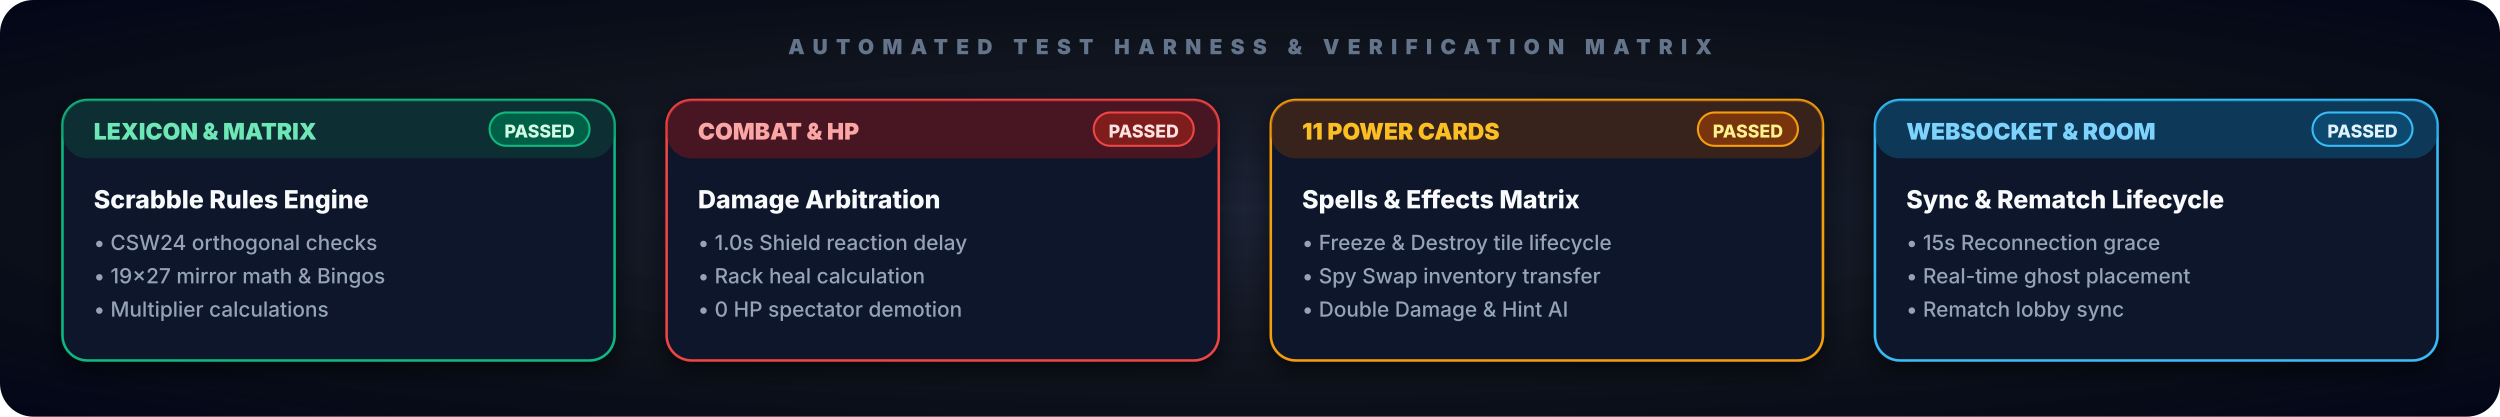
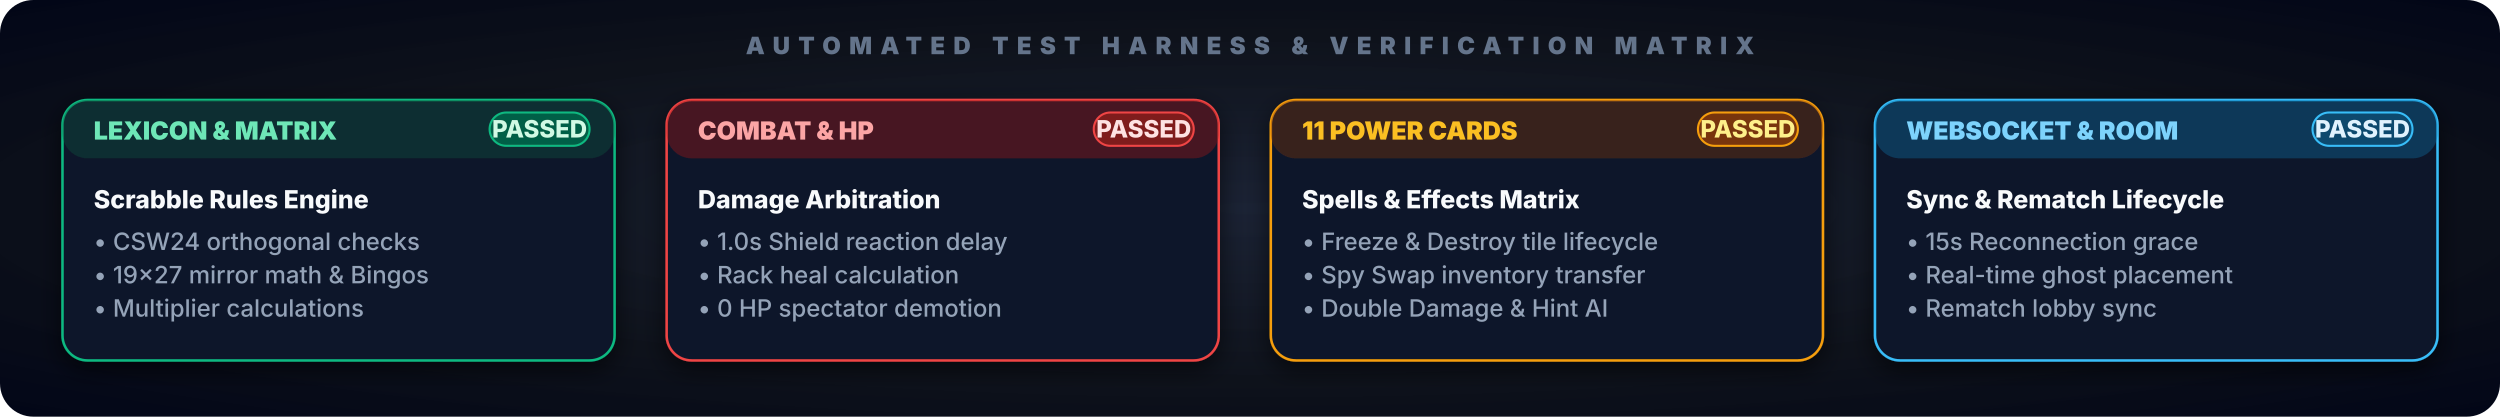
<svg xmlns="http://www.w3.org/2000/svg" viewBox="0 0 1200 200" width="100%" height="100%">
  <defs>
    <radialGradient id="testBg" cx="50%" cy="50%" r="70%">
      <stop offset="0%" stop-color="#0f172a" stop-opacity="0.95" />
      <stop offset="60%" stop-color="#090d16" stop-opacity="0.98" />
      <stop offset="100%" stop-color="#020617" stop-opacity="1" />
    </radialGradient>
    <filter id="testShadow" x="-10%" y="-10%" width="120%" height="120%">
      <feDropShadow dx="0" dy="4" stdDeviation="6" flood-color="#000000" flood-opacity="0.6" />
    </filter>
    <style>
 @keyframes pulseTestGlow {
 0%, 100% { stroke-opacity: 0.4; }
 50% { stroke-opacity: 1.0; }
 }
 .anim-test-pass { animation: pulseTestGlow 3.5s ease-in-out infinite; }
 </style>
  </defs>
  <rect width="1200" height="200" fill="url(#testBg)" rx="16" />
  <g transform="translate(600, 26)">
-     <text x="0" y="0" fill="#64748b" font-family="'Inter', sans-serif" font-size="10" font-weight="900" text-anchor="middle" letter-spacing="4">
+     <text x="0" y="0" fill="#64748b" font-family="'Inter', sans-serif" font-size="11.5" font-weight="900" text-anchor="middle" letter-spacing="4">
 AUTOMATED TEST HARNESS &amp; VERIFICATION MATRIX
 </text>
  </g>
  <g transform="translate(30, 48)" filter="url(#testShadow)">
    <rect width="265" height="125" rx="12" fill="#0f172a" stroke="#10b981" stroke-width="1.2" class="anim-test-pass" />
    <rect x="0" y="0" width="265" height="28" rx="12" fill="#064e3b" fill-opacity="0.4" />
-     <text x="15" y="19" fill="#6ee7b7" font-family="'Inter', sans-serif" font-size="11" font-weight="900"> LEXICON &amp; MATRIX</text>
+     <text x="15" y="19" fill="#6ee7b7" font-family="'Inter', sans-serif" font-size="12" font-weight="900"> LEXICON &amp; MATRIX</text>
    <rect x="205" y="6" width="48" height="16" rx="8" fill="#065f46" stroke="#10b981" stroke-width="1" />
-     <text x="229" y="18" fill="#d1fae5" font-family="'Inter', sans-serif" font-size="8.5" font-weight="800" text-anchor="middle">PASSED</text>
+     <text x="229" y="18" fill="#d1fae5" font-family="'Inter', sans-serif" font-size="11.5" font-weight="800" text-anchor="middle">PASSED</text>
    <text x="15" y="52" fill="#f8fafc" font-family="'Inter', sans-serif" font-size="12" font-weight="800">Scrabble Rules Engine</text>
-     <text x="15" y="72" fill="#94a3b8" font-family="'Inter', sans-serif" font-size="10" font-weight="500">
+     <text x="15" y="72" fill="#94a3b8" font-family="'Inter', sans-serif" font-size="11.5" font-weight="500">
      <tspan x="15" dy="0">• CSW24 orthogonal checks</tspan>
      <tspan x="15" dy="16">• 19×27 mirror math &amp; Bingos</tspan>
      <tspan x="15" dy="16">• Multiplier calculations</tspan>
    </text>
  </g>
  <g transform="translate(320, 48)" filter="url(#testShadow)">
    <rect width="265" height="125" rx="12" fill="#0f172a" stroke="#ef4444" stroke-width="1.2" class="anim-test-pass" />
    <rect x="0" y="0" width="265" height="28" rx="12" fill="#991b1b" fill-opacity="0.4" />
-     <text x="15" y="19" fill="#fca5a5" font-family="'Inter', sans-serif" font-size="11" font-weight="900"> COMBAT &amp; HP</text>
+     <text x="15" y="19" fill="#fca5a5" font-family="'Inter', sans-serif" font-size="12" font-weight="900"> COMBAT &amp; HP</text>
    <rect x="205" y="6" width="48" height="16" rx="8" fill="#7f1d1d" stroke="#ef4444" stroke-width="1" />
-     <text x="229" y="18" fill="#fee2e2" font-family="'Inter', sans-serif" font-size="8.5" font-weight="800" text-anchor="middle">PASSED</text>
+     <text x="229" y="18" fill="#fee2e2" font-family="'Inter', sans-serif" font-size="11.5" font-weight="800" text-anchor="middle">PASSED</text>
    <text x="15" y="52" fill="#f8fafc" font-family="'Inter', sans-serif" font-size="12" font-weight="800">Damage Arbitration</text>
-     <text x="15" y="72" fill="#94a3b8" font-family="'Inter', sans-serif" font-size="10" font-weight="500">
+     <text x="15" y="72" fill="#94a3b8" font-family="'Inter', sans-serif" font-size="11.5" font-weight="500">
      <tspan x="15" dy="0">• 1.0s Shield reaction delay</tspan>
      <tspan x="15" dy="16">• Rack heal calculation</tspan>
      <tspan x="15" dy="16">• 0 HP spectator demotion</tspan>
    </text>
  </g>
  <g transform="translate(610, 48)" filter="url(#testShadow)">
    <rect width="265" height="125" rx="12" fill="#0f172a" stroke="#f59e0b" stroke-width="1.2" class="anim-test-pass" />
    <rect x="0" y="0" width="265" height="28" rx="12" fill="#78350f" fill-opacity="0.4" />
-     <text x="15" y="19" fill="#fbbf24" font-family="'Inter', sans-serif" font-size="11" font-weight="900"> 11 POWER CARDS</text>
+     <text x="15" y="19" fill="#fbbf24" font-family="'Inter', sans-serif" font-size="12" font-weight="900"> 11 POWER CARDS</text>
    <rect x="205" y="6" width="48" height="16" rx="8" fill="#78350f" stroke="#f59e0b" stroke-width="1" />
-     <text x="229" y="18" fill="#fef08a" font-family="'Inter', sans-serif" font-size="8.5" font-weight="800" text-anchor="middle">PASSED</text>
+     <text x="229" y="18" fill="#fef08a" font-family="'Inter', sans-serif" font-size="11.5" font-weight="800" text-anchor="middle">PASSED</text>
    <text x="15" y="52" fill="#f8fafc" font-family="'Inter', sans-serif" font-size="12" font-weight="800">Spells &amp; Effects Matrix</text>
-     <text x="15" y="72" fill="#94a3b8" font-family="'Inter', sans-serif" font-size="10" font-weight="500">
+     <text x="15" y="72" fill="#94a3b8" font-family="'Inter', sans-serif" font-size="11.5" font-weight="500">
      <tspan x="15" dy="0">• Freeze &amp; Destroy tile lifecycle</tspan>
      <tspan x="15" dy="16">• Spy Swap inventory transfer</tspan>
      <tspan x="15" dy="16">• Double Damage &amp; Hint AI</tspan>
    </text>
  </g>
  <g transform="translate(900, 48)" filter="url(#testShadow)">
    <rect width="270" height="125" rx="12" fill="#0f172a" stroke="#38bdf8" stroke-width="1.2" class="anim-test-pass" />
    <rect x="0" y="0" width="270" height="28" rx="12" fill="#0369a1" fill-opacity="0.4" />
-     <text x="15" y="19" fill="#7dd3fc" font-family="'Inter', sans-serif" font-size="11" font-weight="900"> WEBSOCKET &amp; ROOM</text>
+     <text x="15" y="19" fill="#7dd3fc" font-family="'Inter', sans-serif" font-size="12" font-weight="900"> WEBSOCKET &amp; ROOM</text>
    <rect x="210" y="6" width="48" height="16" rx="8" fill="#0c4a6e" stroke="#38bdf8" stroke-width="1" />
-     <text x="234" y="18" fill="#e0f2fe" font-family="'Inter', sans-serif" font-size="8.5" font-weight="800" text-anchor="middle">PASSED</text>
+     <text x="234" y="18" fill="#e0f2fe" font-family="'Inter', sans-serif" font-size="11.5" font-weight="800" text-anchor="middle">PASSED</text>
    <text x="15" y="52" fill="#f8fafc" font-family="'Inter', sans-serif" font-size="12" font-weight="800">Sync &amp; Rematch Lifecycle</text>
-     <text x="15" y="72" fill="#94a3b8" font-family="'Inter', sans-serif" font-size="10" font-weight="500">
+     <text x="15" y="72" fill="#94a3b8" font-family="'Inter', sans-serif" font-size="11.5" font-weight="500">
      <tspan x="15" dy="0">• 15s Reconnection grace</tspan>
      <tspan x="15" dy="16">• Real-time ghost placement</tspan>
      <tspan x="15" dy="16">• Rematch lobby sync</tspan>
    </text>
  </g>
</svg>
